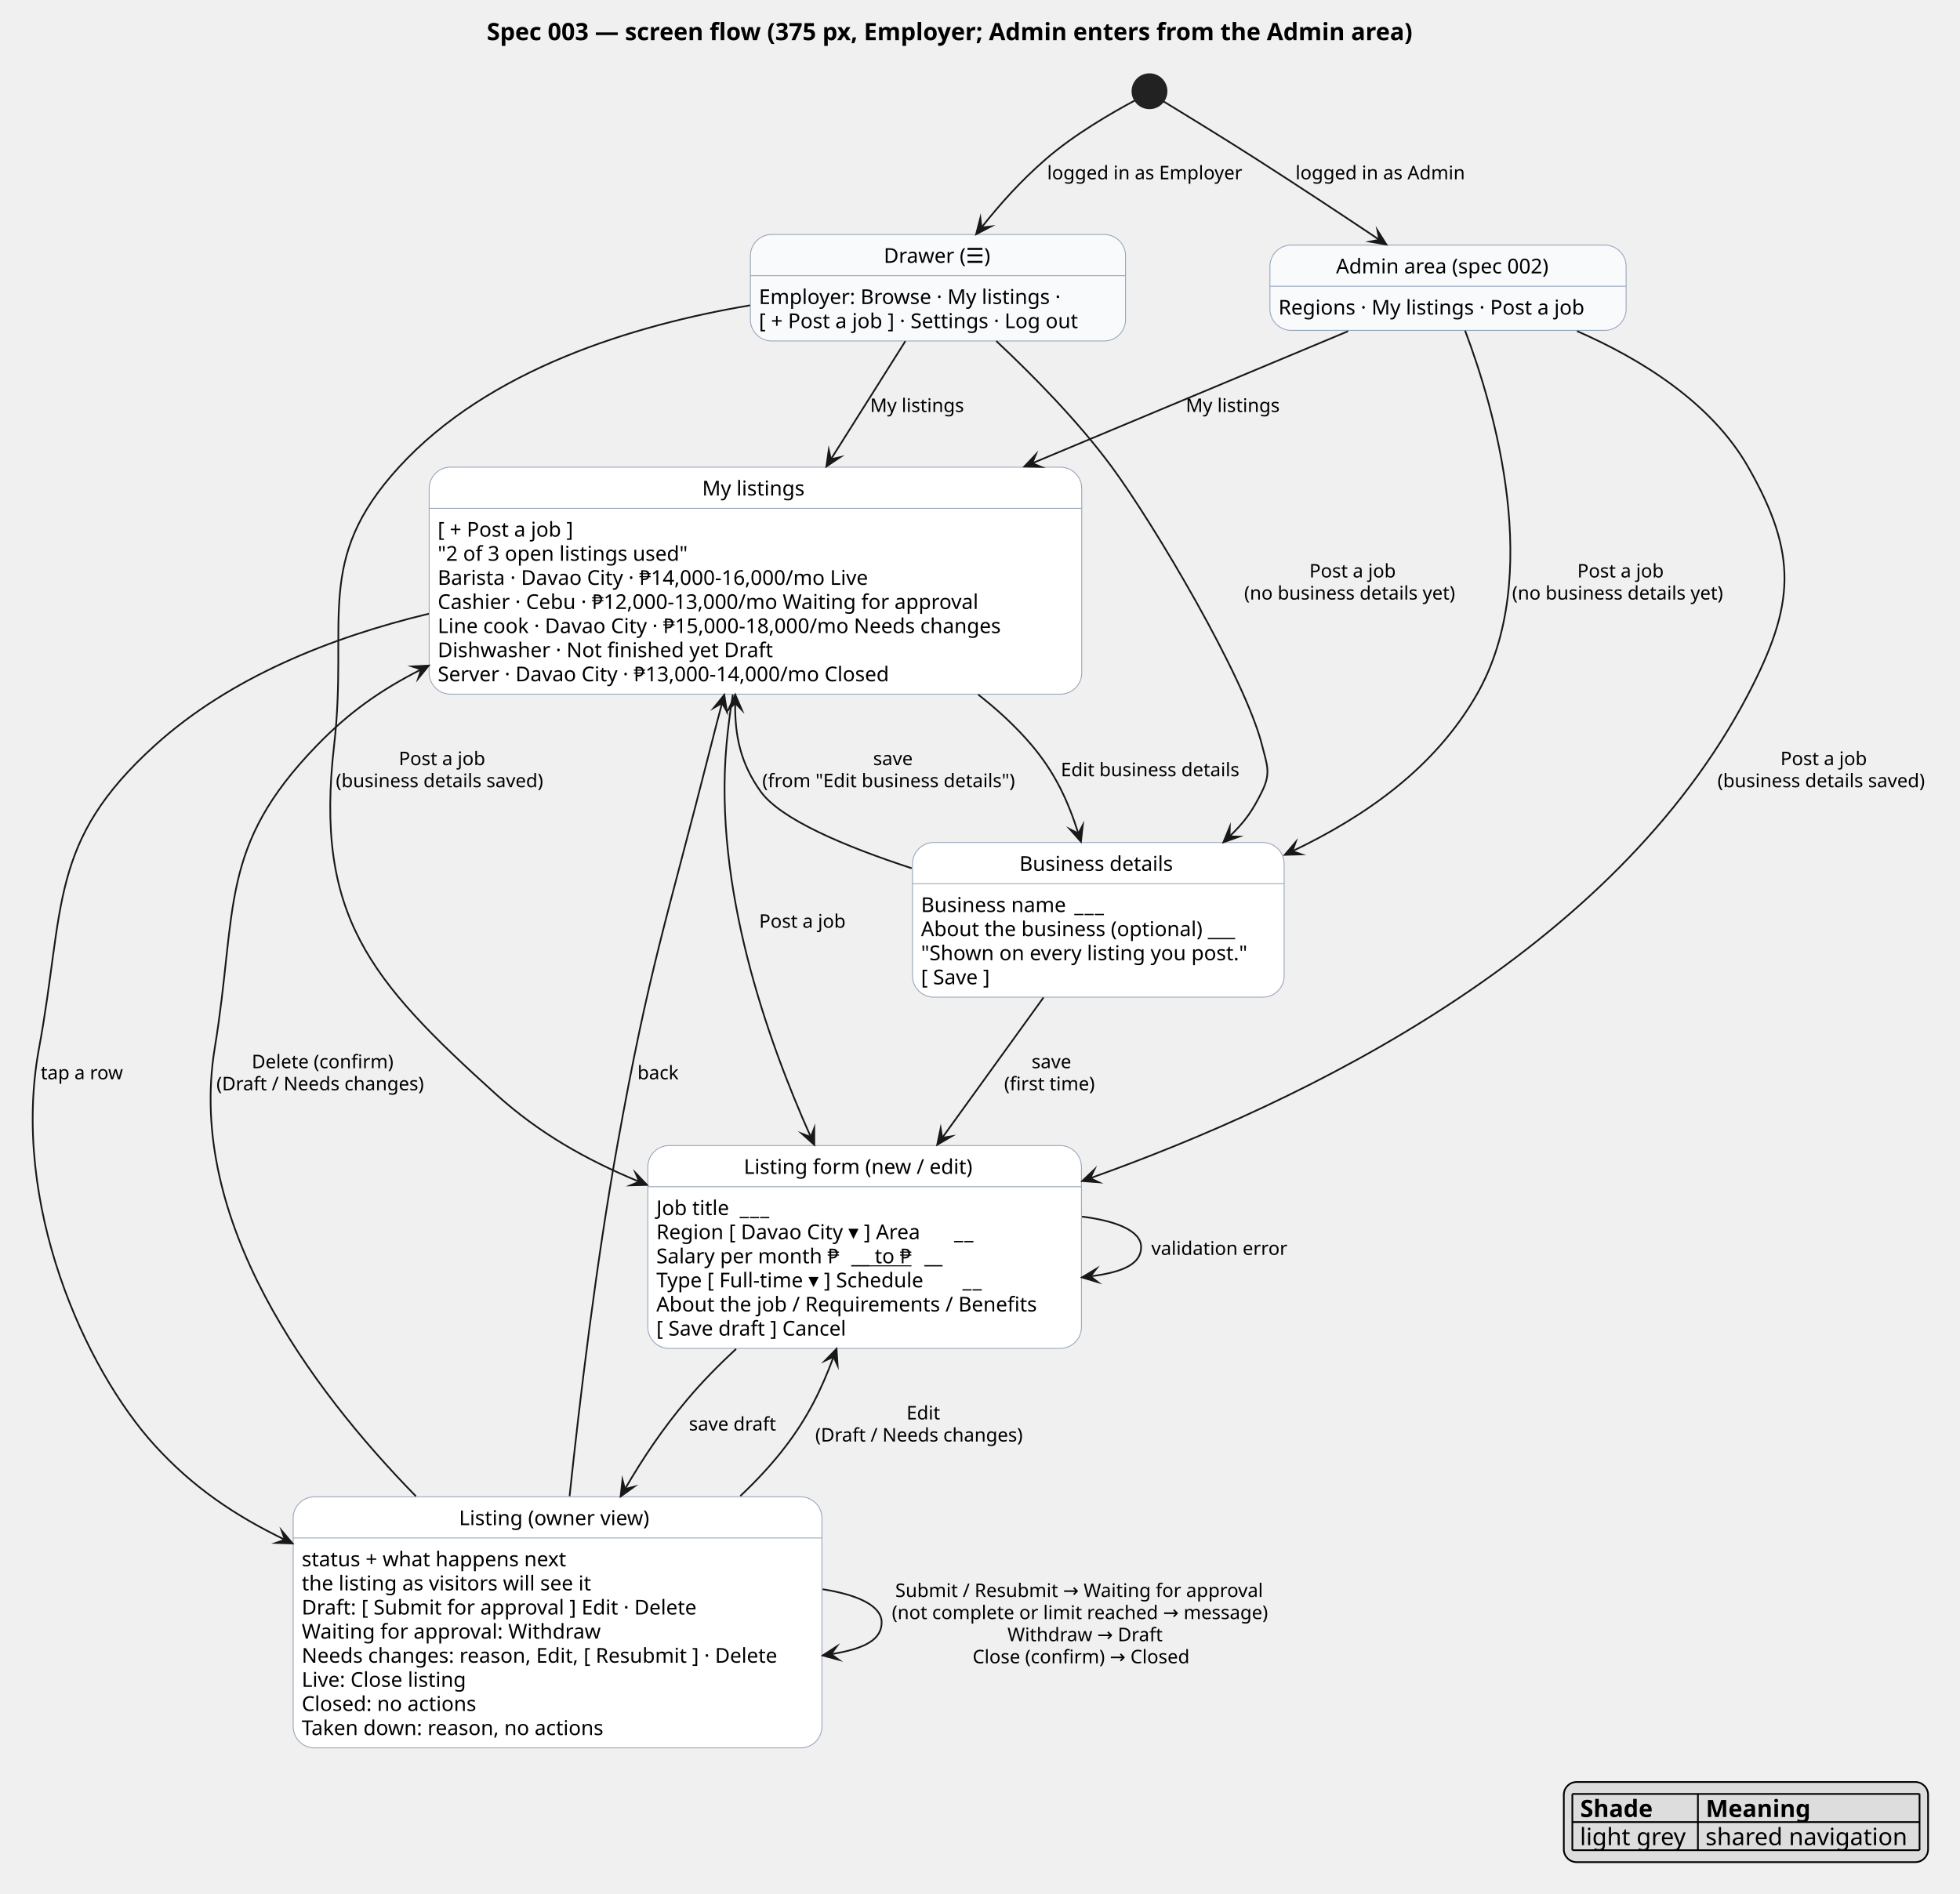
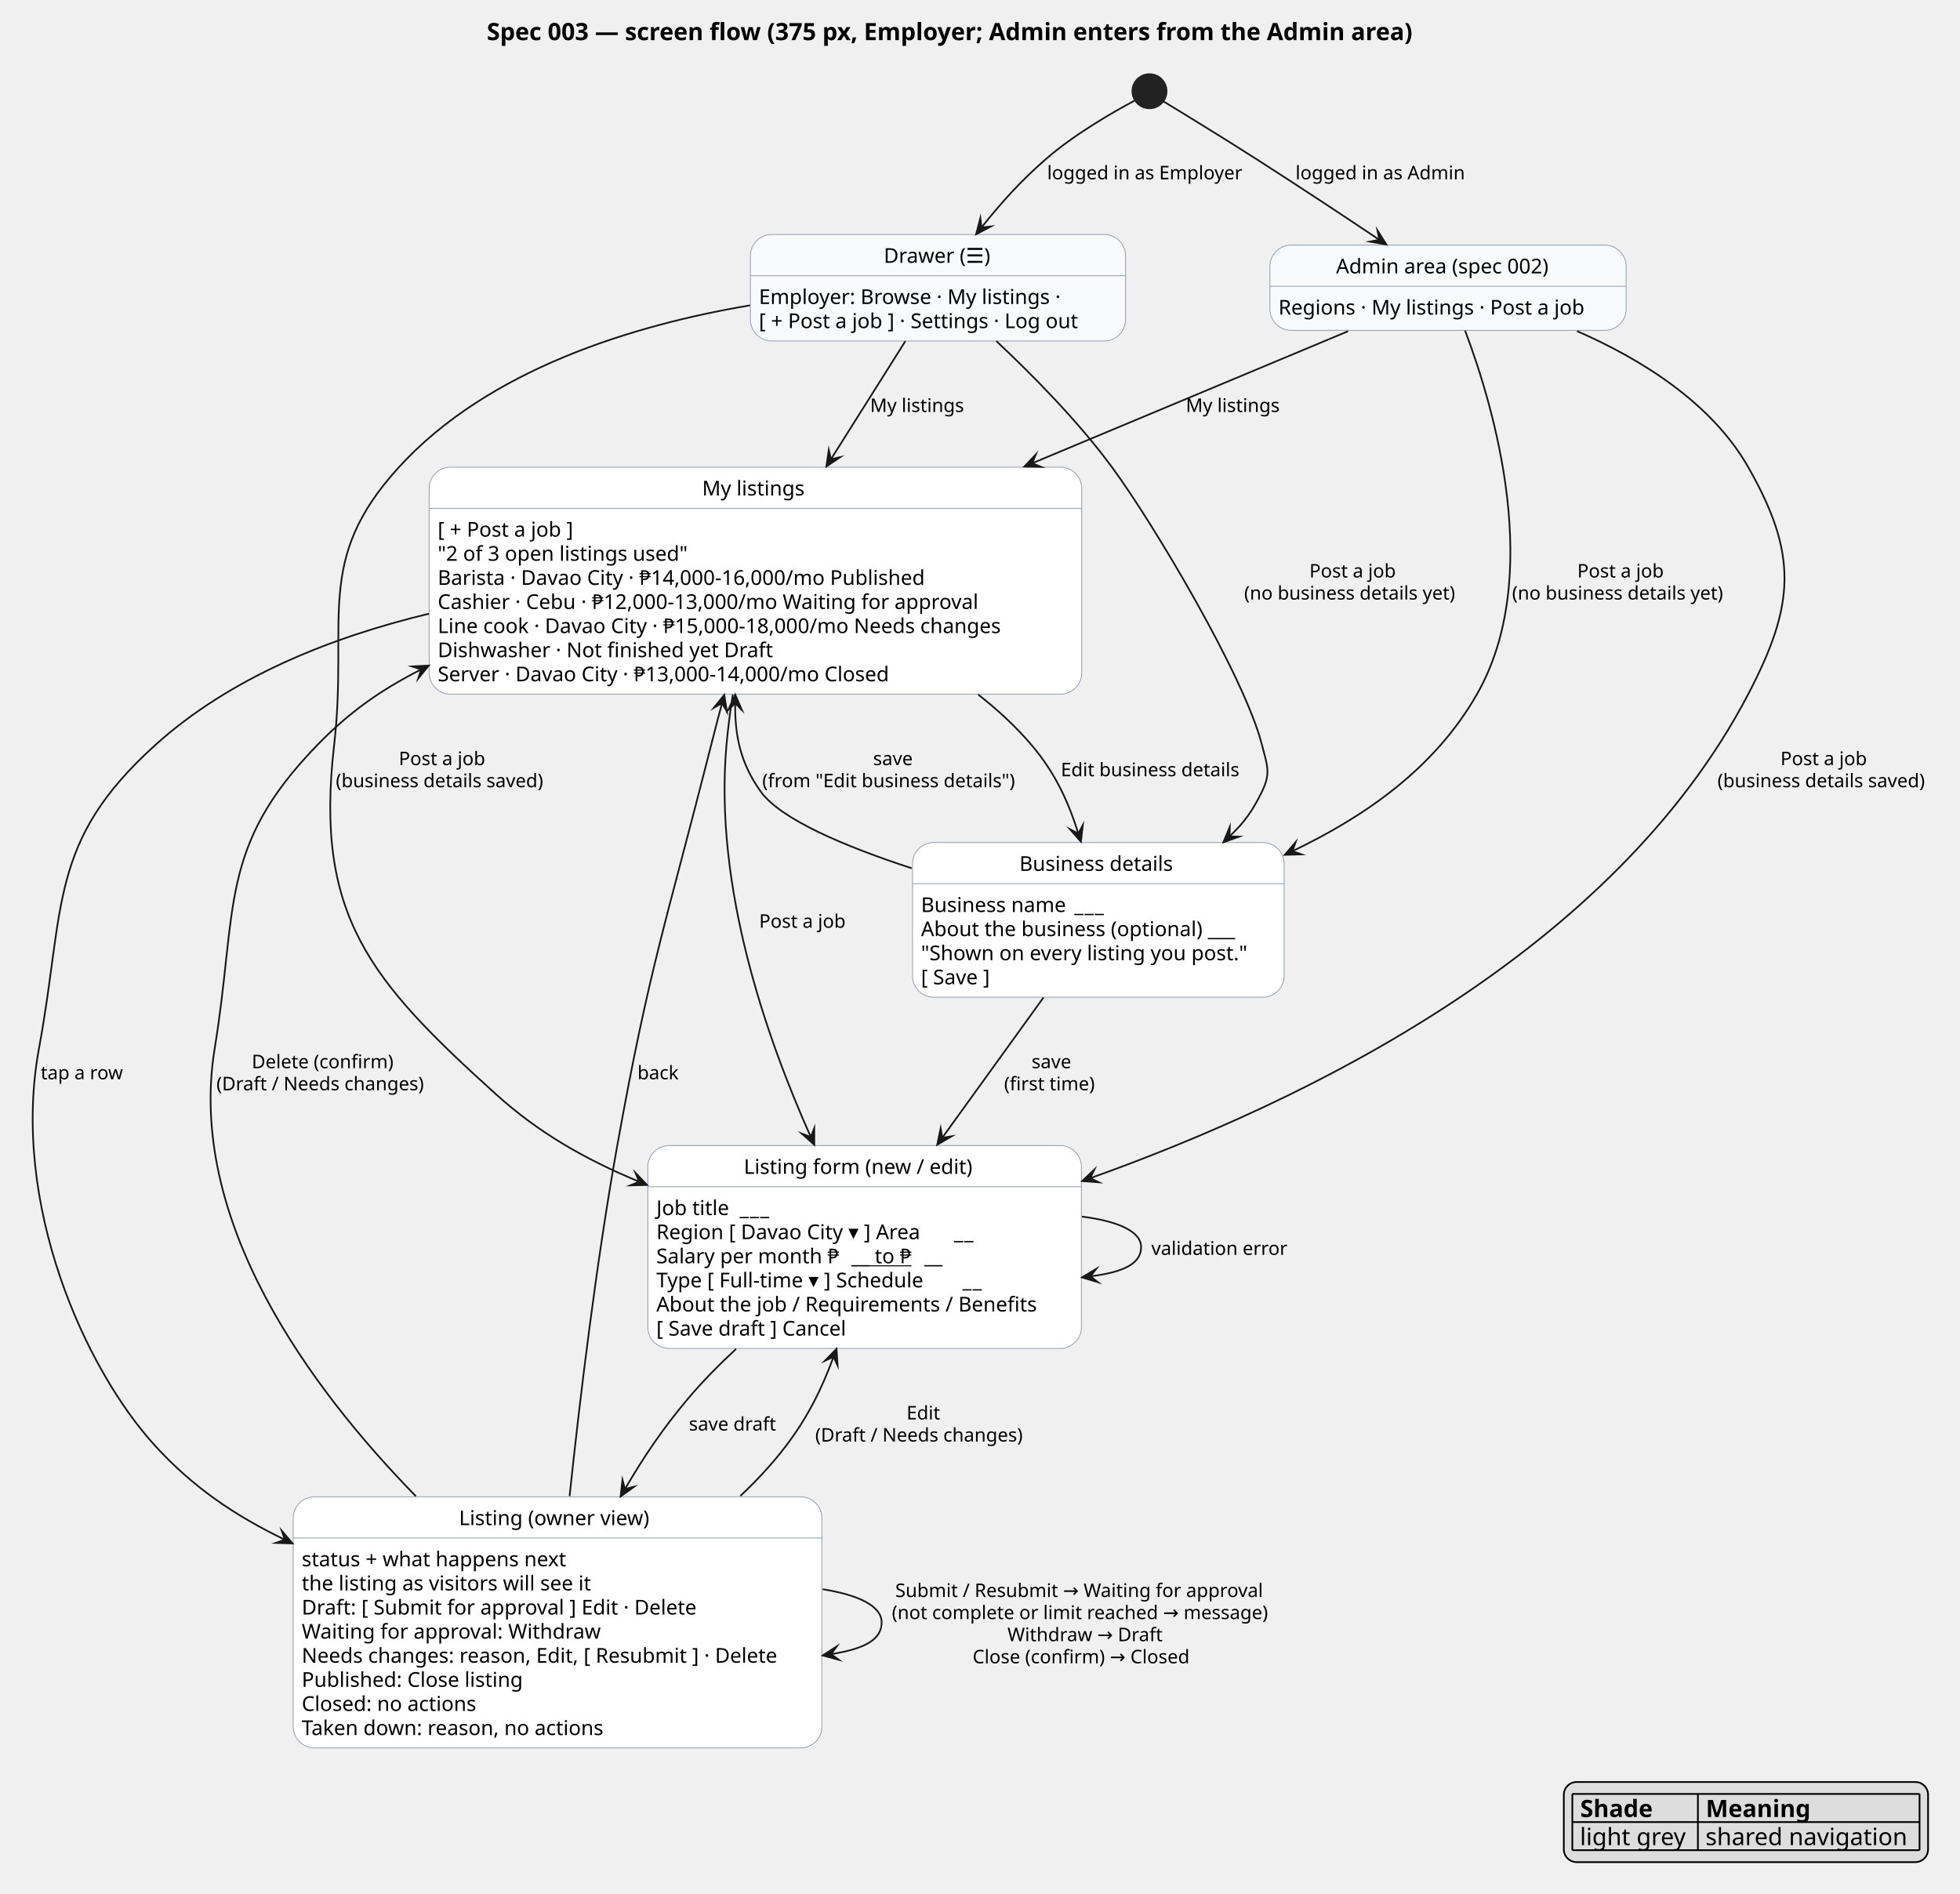
<svg xmlns="http://www.w3.org/2000/svg" version="1.1" data-diagram-type="STATE" style="width:1149px;height:1110px;background:#FFFFFF;" width="1149px" height="1110px" viewBox="0 0 1149 1110" zoomAndPan="magnify" preserveAspectRatio="none" contentStyleType="text/css">
  <defs />
  <g font-family="sans-serif" lengthAdjust="spacing">
    <g class="title" data-source-line="13">
      <text x="285.384" y="23.535" fill="#000" font-size="14" textLength="571.519" font-weight="700">Spec 003 — screen flow (375 px, Employer; Admin enters from the Admin area)</text>
    </g>
    <g class="entity" data-qualified-name="Drawer" id="ent0001" data-source-line="15">
      <rect x="439.9" y="137.488" width="219.916" height="62.398" fill="#F8FAFC" style="stroke:#94A3B8;stroke-width:0.5;" rx="12.5" ry="12.5" />
      <line x1="439.9" y1="161.621" x2="659.816" y2="161.621" style="stroke:#94A3B8;stroke-width:0.5;" />
      <text x="518.097" y="154.09" fill="#000" font-size="12" textLength="63.521">Drawer (☰)</text>
      <text x="444.9" y="178.223" fill="#000" font-size="12" textLength="184.236">Employer: Browse · My listings ·</text>
      <text x="444.9" y="192.355" fill="#000" font-size="12" textLength="199.916">[ + Post a job ] · Settings · Log out</text>
    </g>
    <g class="entity" data-qualified-name="AdminArea" id="ent0002" data-source-line="19">
      <rect x="744.46" y="143.688" width="208.807" height="50" fill="#F8FAFC" style="stroke:#94A3B8;stroke-width:0.5;" rx="12.5" ry="12.5" />
      <line x1="744.46" y1="167.821" x2="953.267" y2="167.821" style="stroke:#94A3B8;stroke-width:0.5;" />
      <text x="783.232" y="160.29" fill="#000" font-size="12" textLength="131.262">Admin area (spec 002)</text>
      <text x="749.46" y="184.423" fill="#000" font-size="12" textLength="188.807">Regions · My listings · Post a job</text>
    </g>
    <g class="entity" data-qualified-name="Mine" id="ent0003" data-source-line="22">
      <rect x="251.59" y="273.888" width="382.549" height="133.063" fill="#FFF" style="stroke:#94A3B8;stroke-width:0.5;" rx="12.5" ry="12.5" />
      <line x1="251.59" y1="298.021" x2="634.139" y2="298.021" style="stroke:#94A3B8;stroke-width:0.5;" />
      <text x="411.634" y="290.49" fill="#000" font-size="12" textLength="62.461">My listings</text>
      <text x="256.59" y="314.623" fill="#000" font-size="12" textLength="86.139">[ + Post a job ]</text>
      <text x="256.59" y="328.755" fill="#000" font-size="12" textLength="153.826">"2 of 3 open listings used"</text>
-       <text x="256.59" y="342.888" fill="#000" font-size="12" textLength="281.098">Barista · Davao City · ₱14,000-16,000/mo   Live</text>
+       <text x="256.59" y="342.888" fill="#000" font-size="12" textLength="314.707">Barista · Davao City · ₱14,000-16,000/mo   Published</text>
      <text x="256.59" y="357.021" fill="#000" font-size="12" textLength="348.445">Cashier · Cebu · ₱12,000-13,000/mo   Waiting for approval</text>
      <text x="256.59" y="371.154" fill="#000" font-size="12" textLength="362.549">Line cook · Davao City · ₱15,000-18,000/mo   Needs changes</text>
      <text x="256.59" y="385.287" fill="#000" font-size="12" textLength="211.623">Dishwasher · Not finished yet   Draft</text>
      <text x="256.59" y="399.42" fill="#000" font-size="12" textLength="294.557">Server · Davao City · ₱13,000-14,000/mo   Closed</text>
    </g>
    <g class="entity" data-qualified-name="Business" id="ent0004" data-source-line="31">
      <rect x="534.93" y="493.948" width="217.859" height="90.664" fill="#FFF" style="stroke:#94A3B8;stroke-width:0.5;" rx="12.5" ry="12.5" />
      <line x1="534.93" y1="518.081" x2="752.789" y2="518.081" style="stroke:#94A3B8;stroke-width:0.5;" />
      <text x="597.606" y="510.55" fill="#000" font-size="12" textLength="92.508">Business details</text>
      <text x="539.93" y="534.683" fill="#000" font-size="12" textLength="86.063">Business name</text>
      <text x="629.789" y="534.683" fill="#000" font-size="12" text-decoration="underline">_</text>
      <text x="635.789" y="534.683" fill="#000" font-size="12" text-decoration="underline">_</text>
      <text x="641.789" y="534.683" fill="#000" font-size="12">_</text>
      <text x="539.93" y="548.815" fill="#000" font-size="12" textLength="193.5">About the business (optional) ___</text>
      <text x="539.93" y="562.948" fill="#000" font-size="12" textLength="197.859">"Shown on every listing you post."</text>
      <text x="539.93" y="577.081" fill="#000" font-size="12" textLength="41.385">[ Save ]</text>
    </g>
    <g class="entity" data-qualified-name="Form" id="ent0005" data-source-line="37">
      <rect x="379.77" y="671.618" width="254.188" height="118.93" fill="#FFF" style="stroke:#94A3B8;stroke-width:0.5;" rx="12.5" ry="12.5" />
      <line x1="379.77" y1="695.751" x2="633.958" y2="695.751" style="stroke:#94A3B8;stroke-width:0.5;" />
      <text x="436.05" y="688.22" fill="#000" font-size="12" textLength="141.627">Listing form (new / edit)</text>
      <text x="384.77" y="712.353" fill="#000" font-size="12" textLength="45.053">Job title</text>
      <text x="433.62" y="712.353" fill="#000" font-size="12" text-decoration="underline">_</text>
      <text x="439.62" y="712.353" fill="#000" font-size="12" text-decoration="underline">_</text>
      <text x="445.62" y="712.353" fill="#000" font-size="12">_</text>
      <text x="384.77" y="726.485" fill="#000" font-size="12" textLength="170.742">Region [ Davao City ▾ ]   Area</text>
      <text x="559.309" y="726.485" fill="#000" font-size="12" text-decoration="underline">_</text>
      <text x="565.309" y="726.485" fill="#000" font-size="12">_</text>
      <text x="384.77" y="740.618" fill="#000" font-size="12" textLength="110.449">Salary per month ₱</text>
      <text x="499.016" y="740.618" fill="#000" font-size="12" textLength="39.041" text-decoration="underline">__ to ₱</text>
      <text x="541.854" y="740.618" fill="#000" font-size="12" textLength="12">__</text>
      <text x="384.77" y="754.751" fill="#000" font-size="12" textLength="175.646">Type [ Full-time ▾ ]   Schedule</text>
      <text x="564.213" y="754.751" fill="#000" font-size="12" text-decoration="underline">_</text>
      <text x="570.213" y="754.751" fill="#000" font-size="12">_</text>
      <text x="384.77" y="768.884" fill="#000" font-size="12" textLength="234.188">About the job / Requirements / Benefits</text>
      <text x="384.77" y="783.017" fill="#000" font-size="12" textLength="123.24">[ Save draft ]   Cancel</text>
    </g>
    <g class="entity" data-qualified-name="Listing" id="ent0006" data-source-line="45">
      <rect x="171.88" y="877.538" width="309.951" height="147.195" fill="#FFF" style="stroke:#94A3B8;stroke-width:0.5;" rx="12.5" ry="12.5" />
      <line x1="171.88" y1="901.671" x2="481.831" y2="901.671" style="stroke:#94A3B8;stroke-width:0.5;" />
      <text x="269.085" y="894.14" fill="#000" font-size="12" textLength="115.541">Listing (owner view)</text>
      <text x="176.88" y="918.273" fill="#000" font-size="12" textLength="163.23">status + what happens next</text>
      <text x="176.88" y="932.405" fill="#000" font-size="12" textLength="179.338">the listing as visitors will see it</text>
      <text x="176.88" y="946.538" fill="#000" font-size="12" textLength="241.852">Draft: [ Submit for approval ] Edit · Delete</text>
      <text x="176.88" y="960.671" fill="#000" font-size="12" textLength="179.455">Waiting for approval: Withdraw</text>
      <text x="176.88" y="974.804" fill="#000" font-size="12" textLength="289.951">Needs changes: reason, Edit, [ Resubmit ] · Delete</text>
-       <text x="176.88" y="988.937" fill="#000" font-size="12" textLength="102.041">Live: Close listing</text>
+       <text x="176.88" y="988.937" fill="#000" font-size="12" textLength="135.65">Published: Close listing</text>
      <text x="176.88" y="1003.07" fill="#000" font-size="12" textLength="107.373">Closed: no actions</text>
      <text x="176.88" y="1017.202" fill="#000" font-size="12" textLength="185.402">Taken down: reason, no actions</text>
    </g>
    <g class="start_entity" data-qualified-name=".start." id="ent0007" data-source-line="55">
      <ellipse cx="673.86" cy="53.488" rx="10" ry="10" fill="#222" style="stroke:#222;stroke-width:1;" />
    </g>
    <g class="link" data-entity-1="ent0007" data-entity-2="ent0001" id="lnk8" data-source-line="55" data-link-type="dependency">
      <path d="M665.02,59.048 C652.62,65.668 629.71,78.768 612.86,93.488 C597.97,106.498 586.64,119.193 575.35,133.403" style="stroke:#181818;stroke-width:1;" fill="none" id="*start*-to-Drawer" />
      <polygon points="572.24,137.318,580.97,132.76,575.35,133.403,574.707,127.783,572.24,137.318" fill="#181818" style="stroke:#181818;stroke-width:1;stroke-linejoin:miter;stroke-miterlimit:10;" />
      <text x="613.86" y="105.123" fill="#000" font-size="11" textLength="118.304">logged in as Employer</text>
    </g>
    <g class="link" data-entity-1="ent0007" data-entity-2="ent0002" id="lnk9" data-source-line="56" data-link-type="dependency">
      <path d="M682.07,59.458 C694.14,66.788 717.36,80.998 736.86,93.488 C762.39,109.848 786.725,125.936 808.575,140.566" style="stroke:#181818;stroke-width:1;" fill="none" id="*start*-to-AdminArea" />
      <polygon points="812.73,143.348,807.477,135.017,808.575,140.566,803.026,141.665,812.73,143.348" fill="#181818" style="stroke:#181818;stroke-width:1;stroke-linejoin:miter;stroke-miterlimit:10;" />
      <text x="759.45" y="105.123" fill="#000" font-size="11" textLength="103.625">logged in as Admin</text>
    </g>
    <g class="link" data-entity-1="ent0002" data-entity-2="ent0003" id="lnk10" data-source-line="57" data-link-type="dependency">
      <path d="M790.26,194.188 C740.63,214.938 671.743,243.729 605.113,271.589" style="stroke:#181818;stroke-width:1;" fill="none" id="AdminArea-to-Mine" />
      <polygon points="600.5,273.518,610.346,273.737,605.113,271.589,607.26,266.356,600.5,273.518" fill="#181818" style="stroke:#181818;stroke-width:1;stroke-linejoin:miter;stroke-miterlimit:10;" />
      <text x="695.16" y="241.523" fill="#000" font-size="11" textLength="57.256">My listings</text>
    </g>
    <g class="link" data-entity-1="ent0002" data-entity-2="ent0005" id="lnk11" data-source-line="58" data-link-type="dependency">
      <path d="M924.5,194.118 C961.76,210.408 1003.23,235.938 1024.86,273.888 C1054.15,325.268 1052.23,354.528 1024.86,406.948 C945.7,558.578 765.219,645.758 639.119,690.738" style="stroke:#181818;stroke-width:1;" fill="none" id="AdminArea-to-Form" />
      <polygon points="634.41,692.418,644.231,693.162,639.119,690.738,641.543,685.627,634.41,692.418" fill="#181818" style="stroke:#181818;stroke-width:1;stroke-linejoin:miter;stroke-miterlimit:10;" />
      <text x="1043.748" y="448.583" fill="#000" font-size="11" textLength="52.621">Post a job</text>
      <text x="1006.83" y="461.538" fill="#000" font-size="11" textLength="126.457">(business details saved)</text>
    </g>
    <g class="link" data-entity-1="ent0002" data-entity-2="ent0004" id="lnk12" data-source-line="59" data-link-type="dependency">
      <path d="M858.88,193.848 C875.94,239.048 905.14,338.068 865.86,406.948 C841.24,450.128 800.741,478.401 757.651,499.011" style="stroke:#181818;stroke-width:1;" fill="none" id="AdminArea-to-Business" />
      <polygon points="753.14,501.168,762.985,500.893,757.651,499.011,759.533,493.676,753.14,501.168" fill="#181818" style="stroke:#181818;stroke-width:1;stroke-linejoin:miter;stroke-miterlimit:10;" />
      <text x="924.651" y="338.553" fill="#000" font-size="11" textLength="52.621">Post a job</text>
      <text x="886.42" y="351.508" fill="#000" font-size="11" textLength="129.083">(no business details yet)</text>
    </g>
    <g class="link" data-entity-1="ent0001" data-entity-2="ent0003" id="lnk13" data-source-line="60" data-link-type="dependency">
      <path d="M530.73,200.028 C517.87,220.438 503.077,243.909 487.107,269.239" style="stroke:#181818;stroke-width:1;" fill="none" id="Drawer-to-Mine" />
      <polygon points="484.44,273.468,492.624,267.988,487.107,269.239,485.856,263.722,484.44,273.468" fill="#181818" style="stroke:#181818;stroke-width:1;stroke-linejoin:miter;stroke-miterlimit:10;" />
      <text x="510.09" y="241.523" fill="#000" font-size="11" textLength="57.256">My listings</text>
    </g>
    <g class="link" data-entity-1="ent0001" data-entity-2="ent0005" id="lnk14" data-source-line="61" data-link-type="dependency">
      <path d="M439.69,179.008 C371.16,190.598 286.38,216.438 233.86,273.888 C183.65,328.808 204.36,363.018 195.86,436.948 C184.41,536.578 216.42,574.418 290.86,641.618 C316.05,664.348 343.261,679.763 374.691,692.793" style="stroke:#181818;stroke-width:1;" fill="none" id="Drawer-to-Form" />
      <polygon points="379.31,694.708,372.528,687.567,374.691,692.793,369.464,694.957,379.31,694.708" fill="#181818" style="stroke:#181818;stroke-width:1;stroke-linejoin:miter;stroke-miterlimit:10;" />
      <text x="233.778" y="448.583" fill="#000" font-size="11" textLength="52.621">Post a job</text>
      <text x="196.86" y="461.538" fill="#000" font-size="11" textLength="126.457">(business details saved)</text>
    </g>
    <g class="link" data-entity-1="ent0001" data-entity-2="ent0004" id="lnk15" data-source-line="62" data-link-type="dependency">
      <path d="M584.05,199.958 C605.14,219.708 631.89,246.778 651.86,273.888 C676.28,307.038 729.78,397.028 739.86,436.948 C742.8,448.588 745.14,453.178 739.86,463.948 C734.38,475.118 729.948,481.627 720.798,490.357" style="stroke:#181818;stroke-width:1;" fill="none" id="Drawer-to-Business" />
      <polygon points="717.18,493.808,726.453,490.49,720.798,490.357,720.93,484.701,717.18,493.808" fill="#181818" style="stroke:#181818;stroke-width:1;stroke-linejoin:miter;stroke-miterlimit:10;" />
      <text x="767.581" y="338.553" fill="#000" font-size="11" textLength="52.621">Post a job</text>
      <text x="729.35" y="351.508" fill="#000" font-size="11" textLength="129.083">(no business details yet)</text>
    </g>
    <g class="link" data-entity-1="ent0003" data-entity-2="ent0005" id="lnk16" data-source-line="63" data-link-type="dependency">
      <path d="M429.58,407.248 C428.04,417.168 426.71,427.298 425.86,436.948 C418.5,520.308 449.262,608.243 475.322,666.613" style="stroke:#181818;stroke-width:1;" fill="none" id="Mine-to-Form" />
      <polygon points="477.36,671.178,477.343,661.329,475.322,666.613,470.038,664.591,477.36,671.178" fill="#181818" style="stroke:#181818;stroke-width:1;stroke-linejoin:miter;stroke-miterlimit:10;" />
      <text x="445.03" y="543.913" fill="#000" font-size="11" textLength="52.621">Post a job</text>
    </g>
    <g class="link" data-entity-1="ent0004" data-entity-2="ent0005" id="lnk17" data-source-line="64" data-link-type="dependency">
      <path d="M611.74,584.778 C593.15,610.528 572.467,639.194 552.347,667.064" style="stroke:#181818;stroke-width:1;" fill="none" id="Business-to-Form" />
      <polygon points="549.42,671.118,557.931,666.162,552.347,667.064,551.445,661.48,549.42,671.118" fill="#181818" style="stroke:#181818;stroke-width:1;stroke-linejoin:miter;stroke-miterlimit:10;" />
      <text x="604.765" y="626.253" fill="#000" font-size="11" textLength="23.504">save</text>
      <text x="588.63" y="639.208" fill="#000" font-size="11" textLength="55.773">(first time)</text>
    </g>
    <g class="link" data-entity-1="ent0004" data-entity-2="ent0003" id="lnk18" data-source-line="65" data-link-type="dependency">
      <path d="M534.45,509.038 C495.07,496.158 457.46,480.258 445.86,463.948 C434.33,447.738 430.769,432.018 430.969,412.248" style="stroke:#181818;stroke-width:1;" fill="none" id="Business-to-Mine" />
      <polygon points="431.02,407.248,426.929,416.207,430.969,412.248,434.929,416.288,431.02,407.248" fill="#181818" style="stroke:#181818;stroke-width:1;stroke-linejoin:miter;stroke-miterlimit:10;" />
      <text x="511.848" y="448.583" fill="#000" font-size="11" textLength="23.504">save</text>
      <text x="446.86" y="461.538" fill="#000" font-size="11" textLength="153.479">(from "Edit business details")</text>
    </g>
    <g class="link" data-entity-1="ent0003" data-entity-2="ent0004" id="lnk19" data-source-line="66" data-link-type="dependency">
      <path d="M573.44,407.208 C584.94,416.198 595.68,426.108 604.86,436.948 C618.5,453.058 626.176,469.7 632.166,488.69" style="stroke:#181818;stroke-width:1;" fill="none" id="Mine-to-Business" />
      <polygon points="633.67,493.458,634.777,483.672,632.166,488.69,627.148,486.078,633.67,493.458" fill="#181818" style="stroke:#181818;stroke-width:1;stroke-linejoin:miter;stroke-miterlimit:10;" />
      <text x="621.89" y="455.083" fill="#000" font-size="11" textLength="109.055">Edit business details</text>
    </g>
    <g class="link" data-entity-1="ent0005" data-entity-2="ent0006" id="lnk20" data-source-line="67" data-link-type="dependency">
      <path d="M431.51,790.828 C421.34,800.248 411.47,810.288 402.86,820.538 C388.44,837.728 377.654,853.672 366.344,873.012" style="stroke:#181818;stroke-width:1;" fill="none" id="Form-to-Listing" />
      <polygon points="363.82,877.328,371.816,871.578,366.344,873.012,364.91,867.54,363.82,877.328" fill="#181818" style="stroke:#181818;stroke-width:1;stroke-linejoin:miter;stroke-miterlimit:10;" />
      <text x="403.86" y="838.673" fill="#000" font-size="11" textLength="52.642">save draft</text>
    </g>
    <g class="link" data-entity-1="ent0006" data-entity-2="ent0005" id="lnk23" data-source-line="70" data-link-type="dependency">
      <path d="M434,877.048 C443.8,867.818 452.99,857.938 460.86,847.538 C473.56,830.768 481.522,814.716 488.662,795.456" style="stroke:#181818;stroke-width:1;" fill="none" id="Listing-to-Form" />
      <polygon points="490.4,790.768,483.521,797.817,488.662,795.456,491.022,800.597,490.4,790.768" fill="#181818" style="stroke:#181818;stroke-width:1;stroke-linejoin:miter;stroke-miterlimit:10;" />
      <text x="531.425" y="832.173" fill="#000" font-size="11" textLength="20.179">Edit</text>
      <text x="477.91" y="845.128" fill="#000" font-size="11" textLength="127.209">(Draft / Needs changes)</text>
    </g>
    <g class="link" data-entity-1="ent0005" data-entity-2="ent0005" id="lnk21" data-source-line="68" data-link-type="dependency">
      <path d="M634.28,713.258 C654.85,715.838 668.95,721.778 668.95,731.078 C668.95,740.378 659.811,745.696 639.241,748.276" style="stroke:#181818;stroke-width:1;" fill="none" id="Form-to-Form" />
      <polygon points="634.28,748.898,643.708,751.747,639.241,748.276,642.712,743.809,634.28,748.898" fill="#181818" style="stroke:#181818;stroke-width:1;stroke-linejoin:miter;stroke-miterlimit:10;" />
      <text x="674.95" y="735.713" fill="#000" font-size="11" textLength="81.872">validation error</text>
    </g>
    <g class="link" data-entity-1="ent0003" data-entity-2="ent0006" id="lnk22" data-source-line="69" data-link-type="dependency">
      <path d="M251.42,359.808 C194.2,373.548 135.01,397.028 90.86,436.948 C28.15,493.658 38.23,531.478 22.86,614.618 C6,705.808 49.9,802.668 90.86,847.538 C112.92,871.718 137.18,888.269 167,902.709" style="stroke:#181818;stroke-width:1;" fill="none" id="Mine-to-Listing" />
      <polygon points="171.5,904.888,165.143,897.366,167,902.709,161.656,904.566,171.5,904.888" fill="#181818" style="stroke:#181818;stroke-width:1;stroke-linejoin:miter;stroke-miterlimit:10;" />
      <text x="23.86" y="632.753" fill="#000" font-size="11" textLength="49.881">tap a row</text>
    </g>
    <g class="link" data-entity-1="ent0006" data-entity-2="ent0003" id="lnk25" data-source-line="72" data-link-type="dependency">
      <path d="M243.83,877.218 C181.43,813.368 109.32,715.288 125.86,614.618 C139.37,532.368 127.82,496.768 185.86,436.948 C204.42,417.818 222.701,404.751 246.901,392.471" style="stroke:#181818;stroke-width:1;" fill="none" id="Listing-to-Mine" />
      <polygon points="251.36,390.208,241.524,390.714,246.901,392.471,245.144,397.848,251.36,390.208" fill="#181818" style="stroke:#181818;stroke-width:1;stroke-linejoin:miter;stroke-miterlimit:10;" />
      <text x="147.582" y="626.253" fill="#000" font-size="11" textLength="85.766">Delete (confirm)</text>
      <text x="126.86" y="639.208" fill="#000" font-size="11" textLength="127.209">(Draft / Needs changes)</text>
    </g>
    <g class="link" data-entity-1="ent0006" data-entity-2="ent0003" id="lnk26" data-source-line="73" data-link-type="dependency">
      <path d="M333.91,877.108 C339.87,820.738 349.42,740.928 361.86,671.618 C380.79,566.178 390.57,540.798 416.86,436.948 C419.29,427.368 420.636,422.098 423.286,412.208" style="stroke:#181818;stroke-width:1;" fill="none" id="Listing-to-Mine-1" />
      <polygon points="424.58,407.378,418.387,415.036,423.286,412.208,426.114,417.107,424.58,407.378" fill="#181818" style="stroke:#181818;stroke-width:1;stroke-linejoin:miter;stroke-miterlimit:10;" />
      <text x="373.7" y="632.753" fill="#000" font-size="11" textLength="25.062">back</text>
    </g>
    <g class="link" data-entity-1="ent0006" data-entity-2="ent0006" id="lnk24" data-source-line="71" data-link-type="dependency">
      <path d="M482.27,931.718 C503.04,935.008 516.84,941.478 516.84,951.138 C516.84,960.808 507.979,966.498 487.209,969.778" style="stroke:#181818;stroke-width:1;" fill="none" id="Listing-to-Listing" />
      <polygon points="482.27,970.558,491.784,973.105,487.209,969.778,490.536,965.203,482.27,970.558" fill="#181818" style="stroke:#181818;stroke-width:1;stroke-linejoin:miter;stroke-miterlimit:10;" />
      <text x="524.827" y="936.273" fill="#000" font-size="11" textLength="225.967">Submit / Resubmit → Waiting for approval</text>
      <text x="522.84" y="949.228" fill="#000" font-size="11" textLength="229.942">(not complete or limit reached → message)</text>
      <text x="590.591" y="962.183" fill="#000" font-size="11" textLength="94.44">Withdraw → Draft</text>
      <text x="570.162" y="975.138" fill="#000" font-size="11" textLength="135.298">Close (confirm) → Closed</text>
    </g>
    <g class="legend" data-source-line="75">
      <rect x="916.747" y="1044.734" width="213.54" height="46.977" fill="#DDD" style="stroke:#000;stroke-width:1;" rx="7.5" ry="7.5" />
      <text x="926.361" y="1065.269" fill="#000" font-size="14" textLength="42.902" font-weight="700">Shade</text>
      <text x="999.971" y="1065.269" fill="#000" font-size="14" textLength="61.318" font-weight="700">Meaning</text>
      <text x="926.177" y="1081.757" fill="#000" font-size="14" textLength="64.75">light grey</text>
      <text x="999.786" y="1081.757" fill="#000" font-size="14" textLength="121.071">shared navigation</text>
      <line x1="921.747" y1="1051.734" x2="1125.287" y2="1051.734" style="stroke:#000;stroke-width:1;" />
      <line x1="921.747" y1="1068.222" x2="1125.287" y2="1068.222" style="stroke:#000;stroke-width:1;" />
      <line x1="921.747" y1="1084.71" x2="1125.287" y2="1084.71" style="stroke:#000;stroke-width:1;" />
      <line x1="921.747" y1="1051.734" x2="921.747" y2="1084.71" style="stroke:#000;stroke-width:1;" />
      <line x1="995.356" y1="1051.734" x2="995.356" y2="1084.71" style="stroke:#000;stroke-width:1;" />
      <line x1="1125.287" y1="1051.734" x2="1125.287" y2="1084.71" style="stroke:#000;stroke-width:1;" />
    </g>
  </g>
</svg>
